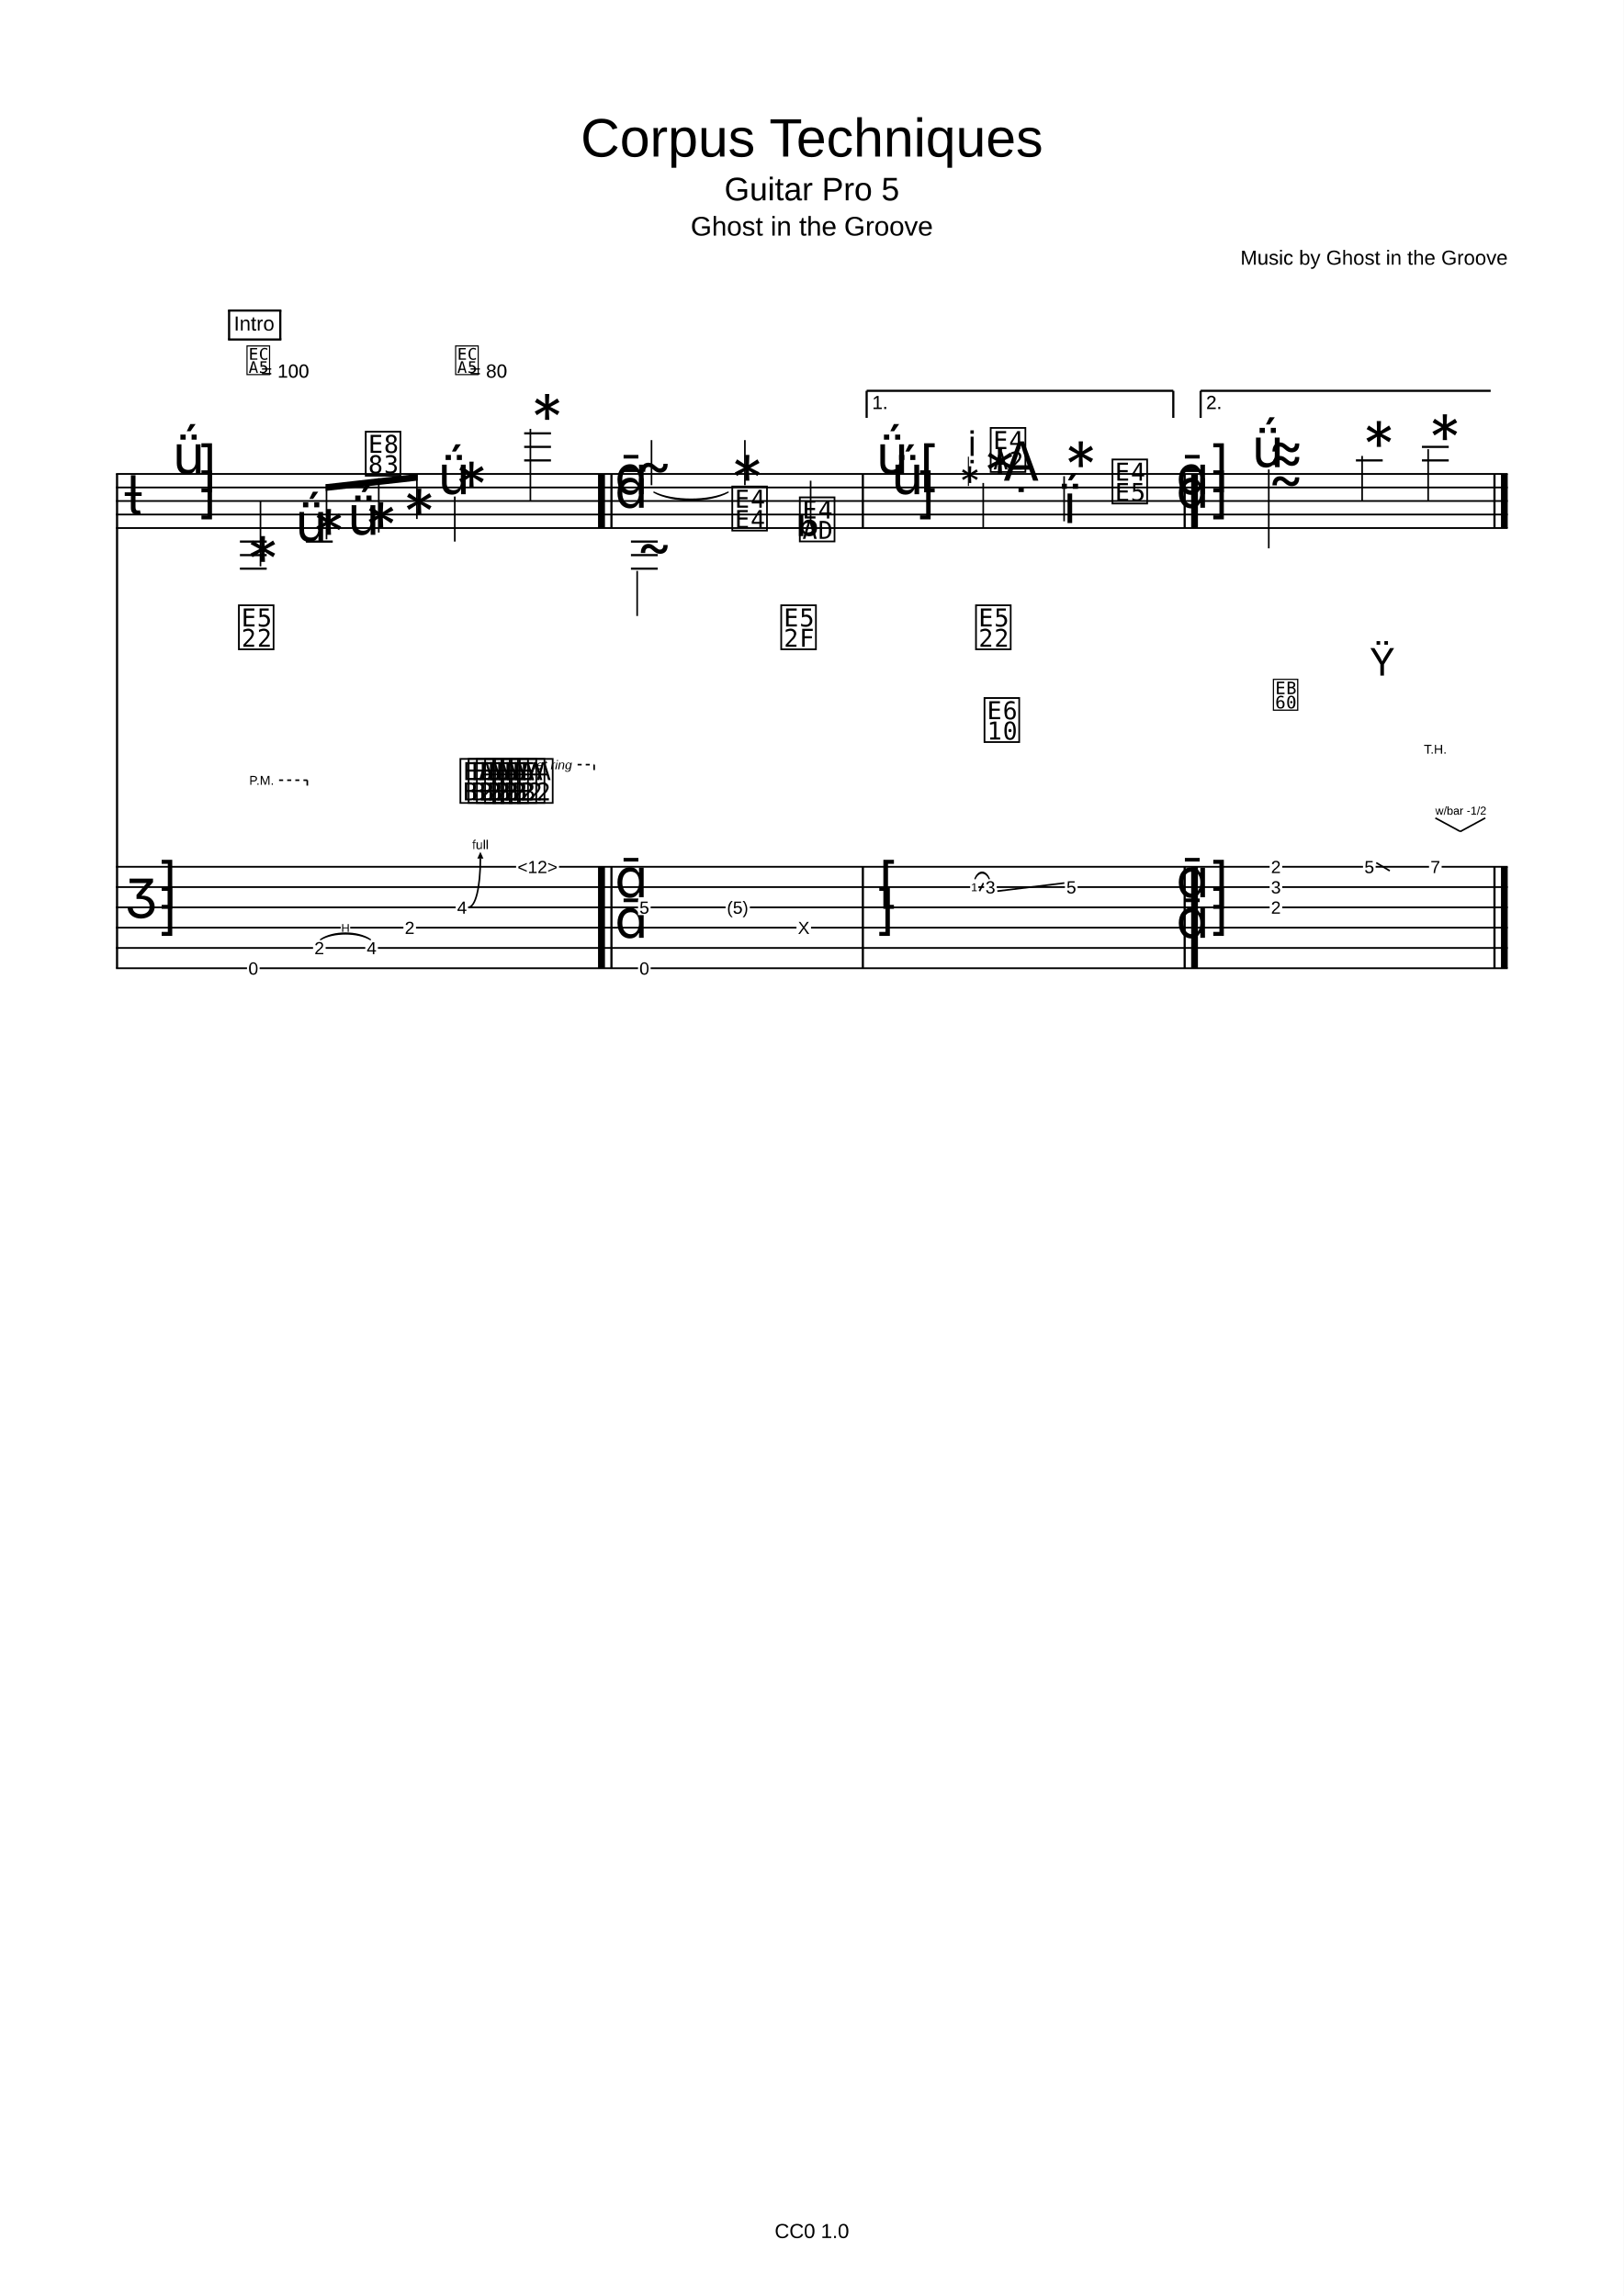
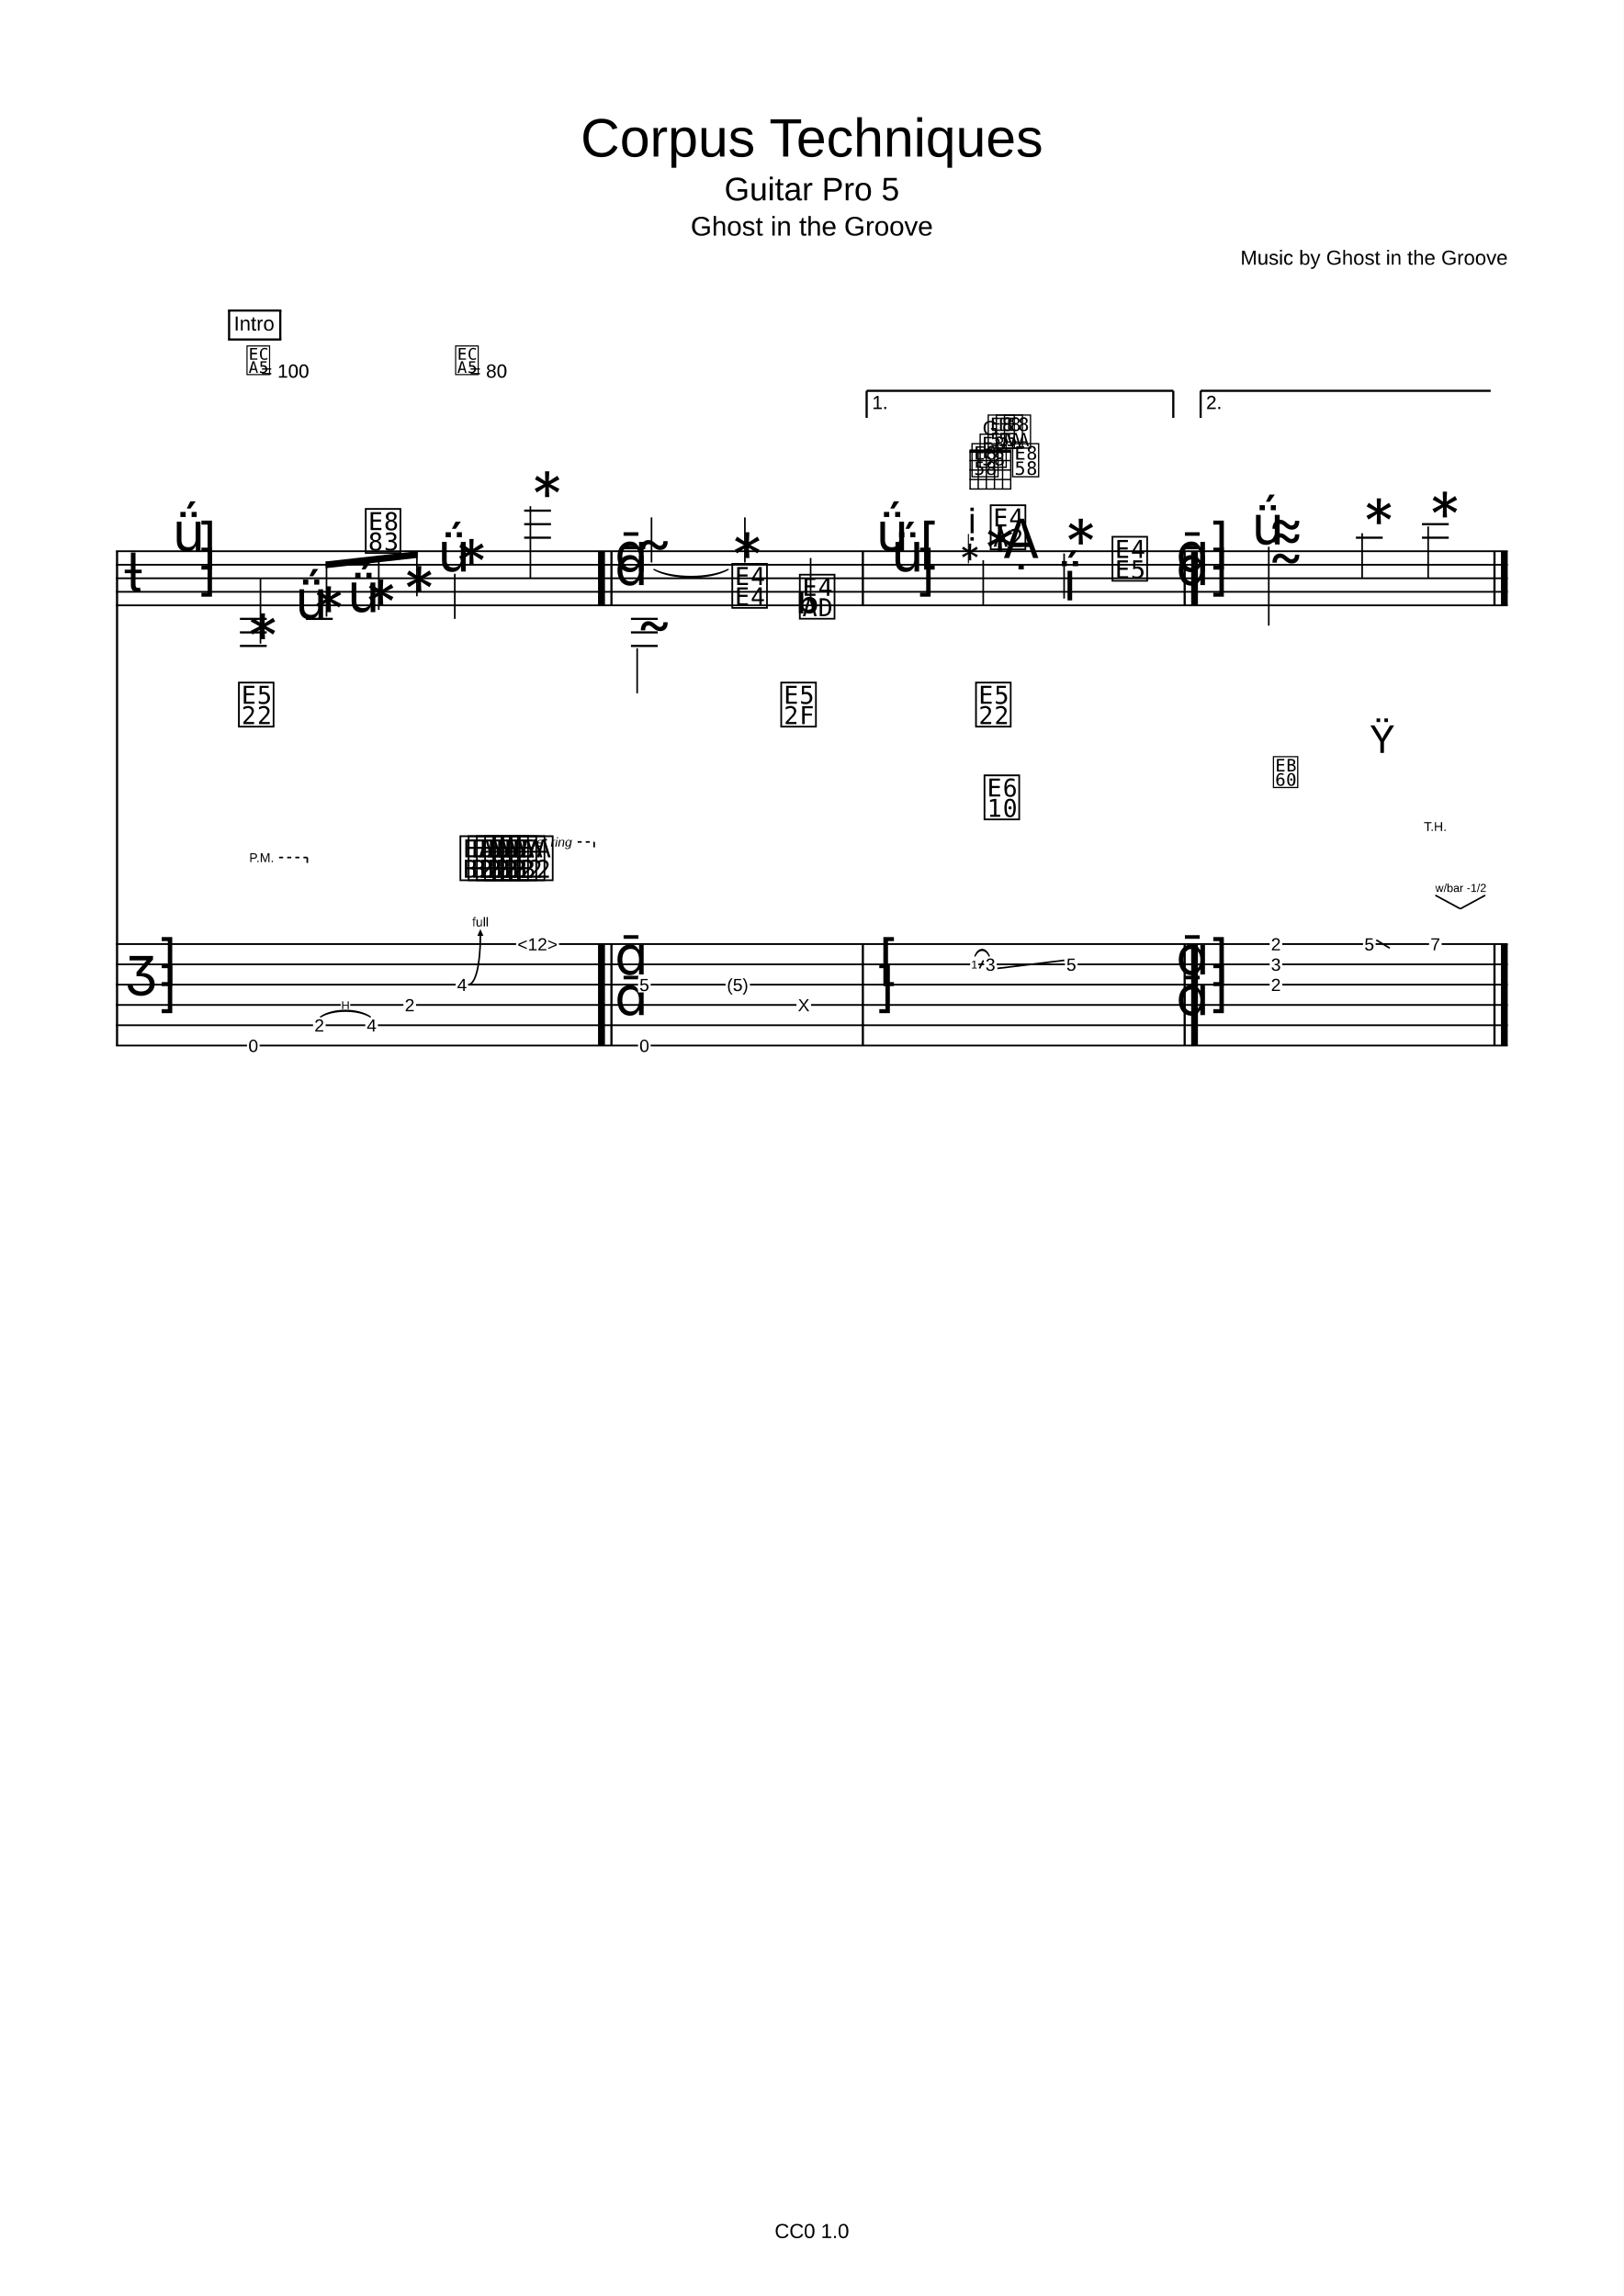
<svg xmlns="http://www.w3.org/2000/svg" width="1200" height="1697.143" viewBox="0 0 120 169.714">
  <style>@font-face{font-family:"Bravura";src:url("Bravura.otf")}text{font-family:"Bravura";font-size:4px}text.t{font-family:Arial,Helvetica,sans-serif}</style>
  <rect x="0" y="0" width="120" height="169.714" fill="white" />
  <g fill="black" stroke="black">
-     <line class="staffLine" x1="8.571" y1="35.032" x2="111.429" y2="35.032" stroke-width="0.13" />
-     <line class="staffLine" x1="8.571" y1="36.032" x2="111.429" y2="36.032" stroke-width="0.13" />
-     <line class="staffLine" x1="8.571" y1="37.032" x2="111.429" y2="37.032" stroke-width="0.13" />
-     <line class="staffLine" x1="8.571" y1="38.032" x2="111.429" y2="38.032" stroke-width="0.13" />
-     <line class="staffLine" x1="8.571" y1="39.032" x2="111.429" y2="39.032" stroke-width="0.13" />
-     <line class="ledgerLine" x1="17.731" y1="40.032" x2="19.711" y2="40.032" stroke-width="0.16" />
-     <line class="ledgerLine" x1="17.731" y1="41.032" x2="19.711" y2="41.032" stroke-width="0.16" />
-     <line class="ledgerLine" x1="17.731" y1="42.032" x2="19.711" y2="42.032" stroke-width="0.16" />
-     <line class="stem" x1="19.251" y1="41.864" x2="19.251" y2="37.032" stroke-width="0.12" />
-     <line class="ledgerLine" x1="22.611" y1="40.032" x2="24.591" y2="40.032" stroke-width="0.16" />
-     <line class="stem" x1="33.611" y1="36.7" x2="33.611" y2="40.032" stroke-width="0.12" />
-     <line class="ledgerLine" x1="38.739" y1="34.032" x2="40.719" y2="34.032" stroke-width="0.16" />
-     <line class="ledgerLine" x1="38.739" y1="33.032" x2="40.719" y2="33.032" stroke-width="0.16" />
-     <line class="ledgerLine" x1="38.739" y1="32.032" x2="40.719" y2="32.032" stroke-width="0.16" />
-     <line class="stem" x1="39.199" y1="31.7" x2="39.199" y2="37.032" stroke-width="0.12" />
-     <line class="stem" x1="24.131" y1="39.864" x2="24.131" y2="35.782" stroke-width="0.12" />
-     <line class="stem" x1="27.992" y1="39.364" x2="27.992" y2="35.349" stroke-width="0.12" />
-     <line class="stem" x1="30.809" y1="38.364" x2="30.809" y2="35.032" stroke-width="0.12" />
-     <line class="barline" x1="44.29" y1="35.032" x2="44.29" y2="39.032" stroke-width="0.16" />
-     <line class="barline" x1="44.46" y1="35.032" x2="44.46" y2="39.032" stroke-width="0.5" />
-     <line class="barline" x1="45.19" y1="35.032" x2="45.19" y2="39.032" stroke-width="0.16" />
-     <line class="stem" x1="48.15" y1="35.864" x2="48.15" y2="32.532" stroke-width="0.12" />
-     <line class="stem" x1="55.051" y1="35.864" x2="55.051" y2="32.532" stroke-width="0.12" />
-     <line class="stem" x1="59.91" y1="38.588" x2="59.91" y2="35.532" stroke-width="0.12" />
-     <line class="ledgerLine" x1="46.63" y1="40.032" x2="48.61" y2="40.032" stroke-width="0.16" />
-     <line class="ledgerLine" x1="46.63" y1="41.032" x2="48.61" y2="41.032" stroke-width="0.16" />
-     <line class="ledgerLine" x1="46.63" y1="42.032" x2="48.61" y2="42.032" stroke-width="0.16" />
-     <line class="stem" x1="47.09" y1="42.2" x2="47.09" y2="45.532" stroke-width="0.12" />
-     <line class="barline" x1="63.77" y1="35.032" x2="63.77" y2="39.032" stroke-width="0.16" />
-     <line class="stem" x1="72.666" y1="35.7" x2="72.666" y2="39.032" stroke-width="0.12" />
-     <line class="stem" x1="71.57" y1="35.923" x2="71.57" y2="33.757" stroke-width="0.078" />
-     <line class="stem" x1="78.643" y1="35.2" x2="78.643" y2="38.532" stroke-width="0.12" />
-     <line class="barline" x1="87.553" y1="35.032" x2="87.553" y2="39.032" stroke-width="0.16" />
-     <line class="barline" x1="88.283" y1="35.032" x2="88.283" y2="39.032" stroke-width="0.5" />
-     <line class="stem" x1="93.769" y1="34.7" x2="93.769" y2="40.532" stroke-width="0.12" />
-     <line class="ledgerLine" x1="100.209" y1="34.032" x2="102.189" y2="34.032" stroke-width="0.16" />
-     <line class="stem" x1="100.669" y1="33.7" x2="100.669" y2="37.032" stroke-width="0.12" />
-     <line class="ledgerLine" x1="105.089" y1="34.032" x2="107.069" y2="34.032" stroke-width="0.16" />
-     <line class="ledgerLine" x1="105.089" y1="33.032" x2="107.069" y2="33.032" stroke-width="0.16" />
-     <line class="stem" x1="105.549" y1="33.2" x2="105.549" y2="37.032" stroke-width="0.12" />
-     <line class="barline" x1="110.449" y1="35.032" x2="110.449" y2="39.032" stroke-width="0.16" />
-     <line class="barline" x1="111.179" y1="35.032" x2="111.179" y2="39.032" stroke-width="0.5" />
-     <line class="staffLine" x1="8.571" y1="64.07" x2="111.429" y2="64.07" stroke-width="0.13" />
-     <line class="staffLine" x1="8.571" y1="65.57" x2="111.429" y2="65.57" stroke-width="0.13" />
-     <line class="staffLine" x1="8.571" y1="67.07" x2="111.429" y2="67.07" stroke-width="0.13" />
-     <line class="staffLine" x1="8.571" y1="68.57" x2="111.429" y2="68.57" stroke-width="0.13" />
-     <line class="staffLine" x1="8.571" y1="70.07" x2="111.429" y2="70.07" stroke-width="0.13" />
-     <line class="staffLine" x1="8.571" y1="71.57" x2="111.429" y2="71.57" stroke-width="0.13" />
-     <line class="barline" x1="44.29" y1="64.07" x2="44.29" y2="71.57" stroke-width="0.16" />
-     <line class="barline" x1="44.46" y1="64.07" x2="44.46" y2="71.57" stroke-width="0.5" />
-     <line class="barline" x1="45.19" y1="64.07" x2="45.19" y2="71.57" stroke-width="0.16" />
-     <line class="barline" x1="63.77" y1="64.07" x2="63.77" y2="71.57" stroke-width="0.16" />
-     <line class="slide" x1="72.387" y1="65.87" x2="72.685" y2="65.27" stroke-width="0.12" />
-     <line class="slide" x1="73.708" y1="65.87" x2="78.661" y2="65.27" stroke-width="0.12" />
-     <line class="barline" x1="87.553" y1="64.07" x2="87.553" y2="71.57" stroke-width="0.16" />
-     <line class="barline" x1="88.283" y1="64.07" x2="88.283" y2="71.57" stroke-width="0.5" />
-     <line class="slide" x1="101.711" y1="63.77" x2="102.711" y2="64.37" stroke-width="0.12" />
-     <line class="barline" x1="110.449" y1="64.07" x2="110.449" y2="71.57" stroke-width="0.16" />
-     <line class="barline" x1="111.179" y1="64.07" x2="111.179" y2="71.57" stroke-width="0.5" />
-     <line class="bend" x1="106.079" y1="60.463" x2="107.924" y2="61.463" stroke-width="0.12" />
-     <line class="bend" x1="107.924" y1="61.463" x2="109.769" y2="60.463" stroke-width="0.12" />
-     <line class="technique" x1="20.625" y1="57.671" x2="22.711" y2="57.671" stroke-width="0.12" stroke-dasharray="0.3" />
-     <line class="technique" x1="22.711" y1="57.671" x2="22.711" y2="58.071" stroke-width="0.12" />
-     <line class="technique" x1="42.688" y1="56.521" x2="43.91" y2="56.521" stroke-width="0.12" stroke-dasharray="0.3" />
-     <line class="technique" x1="43.91" y1="56.521" x2="43.91" y2="56.921" stroke-width="0.12" />
+     <line class="staffLine" x1="8.571" y1="40.745" x2="111.429" y2="40.745" stroke-width="0.13" />
+     <line class="staffLine" x1="8.571" y1="41.745" x2="111.429" y2="41.745" stroke-width="0.13" />
+     <line class="staffLine" x1="8.571" y1="42.745" x2="111.429" y2="42.745" stroke-width="0.13" />
+     <line class="staffLine" x1="8.571" y1="43.745" x2="111.429" y2="43.745" stroke-width="0.13" />
+     <line class="staffLine" x1="8.571" y1="44.745" x2="111.429" y2="44.745" stroke-width="0.13" />
+     <line class="ledgerLine" x1="17.731" y1="45.745" x2="19.711" y2="45.745" stroke-width="0.16" />
+     <line class="ledgerLine" x1="17.731" y1="46.745" x2="19.711" y2="46.745" stroke-width="0.16" />
+     <line class="ledgerLine" x1="17.731" y1="47.745" x2="19.711" y2="47.745" stroke-width="0.16" />
+     <line class="stem" x1="19.251" y1="47.577" x2="19.251" y2="42.745" stroke-width="0.12" />
+     <line class="ledgerLine" x1="22.611" y1="45.745" x2="24.591" y2="45.745" stroke-width="0.16" />
+     <line class="stem" x1="33.611" y1="42.413" x2="33.611" y2="45.745" stroke-width="0.12" />
+     <line class="ledgerLine" x1="38.739" y1="39.745" x2="40.719" y2="39.745" stroke-width="0.16" />
+     <line class="ledgerLine" x1="38.739" y1="38.745" x2="40.719" y2="38.745" stroke-width="0.16" />
+     <line class="ledgerLine" x1="38.739" y1="37.745" x2="40.719" y2="37.745" stroke-width="0.16" />
+     <line class="stem" x1="39.199" y1="37.413" x2="39.199" y2="42.745" stroke-width="0.12" />
+     <line class="stem" x1="24.131" y1="45.577" x2="24.131" y2="41.495" stroke-width="0.12" />
+     <line class="stem" x1="27.992" y1="45.077" x2="27.992" y2="41.062" stroke-width="0.12" />
+     <line class="stem" x1="30.809" y1="44.077" x2="30.809" y2="40.745" stroke-width="0.12" />
+     <line class="barline" x1="44.29" y1="40.745" x2="44.29" y2="44.745" stroke-width="0.16" />
+     <line class="barline" x1="44.46" y1="40.745" x2="44.46" y2="44.745" stroke-width="0.5" />
+     <line class="barline" x1="45.19" y1="40.745" x2="45.19" y2="44.745" stroke-width="0.16" />
+     <line class="stem" x1="48.15" y1="41.577" x2="48.15" y2="38.245" stroke-width="0.12" />
+     <line class="stem" x1="55.051" y1="41.577" x2="55.051" y2="38.245" stroke-width="0.12" />
+     <line class="stem" x1="59.91" y1="44.301" x2="59.91" y2="41.245" stroke-width="0.12" />
+     <line class="ledgerLine" x1="46.63" y1="45.745" x2="48.61" y2="45.745" stroke-width="0.16" />
+     <line class="ledgerLine" x1="46.63" y1="46.745" x2="48.61" y2="46.745" stroke-width="0.16" />
+     <line class="ledgerLine" x1="46.63" y1="47.745" x2="48.61" y2="47.745" stroke-width="0.16" />
+     <line class="stem" x1="47.09" y1="47.913" x2="47.09" y2="51.245" stroke-width="0.12" />
+     <line class="barline" x1="63.77" y1="40.745" x2="63.77" y2="44.745" stroke-width="0.16" />
+     <line class="stem" x1="72.666" y1="41.413" x2="72.666" y2="44.745" stroke-width="0.12" />
+     <line class="stem" x1="71.57" y1="41.636" x2="71.57" y2="39.47" stroke-width="0.078" />
+     <line class="stem" x1="78.643" y1="40.913" x2="78.643" y2="44.245" stroke-width="0.12" />
+     <line class="barline" x1="87.553" y1="40.745" x2="87.553" y2="44.745" stroke-width="0.16" />
+     <line class="barline" x1="88.283" y1="40.745" x2="88.283" y2="44.745" stroke-width="0.5" />
+     <line class="stem" x1="93.769" y1="40.413" x2="93.769" y2="46.245" stroke-width="0.12" />
+     <line class="ledgerLine" x1="100.209" y1="39.745" x2="102.189" y2="39.745" stroke-width="0.16" />
+     <line class="stem" x1="100.669" y1="39.413" x2="100.669" y2="42.745" stroke-width="0.12" />
+     <line class="ledgerLine" x1="105.089" y1="39.745" x2="107.069" y2="39.745" stroke-width="0.16" />
+     <line class="ledgerLine" x1="105.089" y1="38.745" x2="107.069" y2="38.745" stroke-width="0.16" />
+     <line class="stem" x1="105.549" y1="38.913" x2="105.549" y2="42.745" stroke-width="0.12" />
+     <line class="barline" x1="110.449" y1="40.745" x2="110.449" y2="44.745" stroke-width="0.16" />
+     <line class="barline" x1="111.179" y1="40.745" x2="111.179" y2="44.745" stroke-width="0.5" />
+     <line class="chord" x1="74.696" y1="33.345" x2="74.696" y2="36.145" stroke-width="0.1" />
+     <line class="chord" x1="74.096" y1="33.345" x2="74.096" y2="36.145" stroke-width="0.1" />
+     <line class="chord" x1="73.496" y1="33.345" x2="73.496" y2="36.145" stroke-width="0.1" />
+     <line class="chord" x1="72.896" y1="33.345" x2="72.896" y2="36.145" stroke-width="0.1" />
+     <line class="chord" x1="72.296" y1="33.345" x2="72.296" y2="36.145" stroke-width="0.1" />
+     <line class="chord" x1="71.696" y1="33.345" x2="71.696" y2="36.145" stroke-width="0.1" />
+     <line class="chord" x1="71.646" y1="33.345" x2="74.746" y2="33.345" stroke-width="0.25" />
+     <line class="chord" x1="71.646" y1="34.045" x2="74.746" y2="34.045" stroke-width="0.1" />
+     <line class="chord" x1="71.646" y1="34.745" x2="74.746" y2="34.745" stroke-width="0.1" />
+     <line class="chord" x1="71.646" y1="35.445" x2="74.746" y2="35.445" stroke-width="0.1" />
+     <line class="chord" x1="71.646" y1="36.145" x2="74.746" y2="36.145" stroke-width="0.1" />
+     <line class="staffLine" x1="8.571" y1="69.783" x2="111.429" y2="69.783" stroke-width="0.13" />
+     <line class="staffLine" x1="8.571" y1="71.283" x2="111.429" y2="71.283" stroke-width="0.13" />
+     <line class="staffLine" x1="8.571" y1="72.783" x2="111.429" y2="72.783" stroke-width="0.13" />
+     <line class="staffLine" x1="8.571" y1="74.283" x2="111.429" y2="74.283" stroke-width="0.13" />
+     <line class="staffLine" x1="8.571" y1="75.783" x2="111.429" y2="75.783" stroke-width="0.13" />
+     <line class="staffLine" x1="8.571" y1="77.283" x2="111.429" y2="77.283" stroke-width="0.13" />
+     <line class="barline" x1="44.29" y1="69.783" x2="44.29" y2="77.283" stroke-width="0.16" />
+     <line class="barline" x1="44.46" y1="69.783" x2="44.46" y2="77.283" stroke-width="0.5" />
+     <line class="barline" x1="45.19" y1="69.783" x2="45.19" y2="77.283" stroke-width="0.16" />
+     <line class="barline" x1="63.77" y1="69.783" x2="63.77" y2="77.283" stroke-width="0.16" />
+     <line class="slide" x1="72.387" y1="71.583" x2="72.685" y2="70.983" stroke-width="0.12" />
+     <line class="slide" x1="73.708" y1="71.583" x2="78.661" y2="70.983" stroke-width="0.12" />
+     <line class="barline" x1="87.553" y1="69.783" x2="87.553" y2="77.283" stroke-width="0.16" />
+     <line class="barline" x1="88.283" y1="69.783" x2="88.283" y2="77.283" stroke-width="0.5" />
+     <line class="slide" x1="101.711" y1="69.483" x2="102.711" y2="70.083" stroke-width="0.12" />
+     <line class="barline" x1="110.449" y1="69.783" x2="110.449" y2="77.283" stroke-width="0.16" />
+     <line class="barline" x1="111.179" y1="69.783" x2="111.179" y2="77.283" stroke-width="0.5" />
+     <line class="bend" x1="106.079" y1="66.176" x2="107.924" y2="67.176" stroke-width="0.12" />
+     <line class="bend" x1="107.924" y1="67.176" x2="109.769" y2="66.176" stroke-width="0.12" />
+     <line class="technique" x1="20.625" y1="63.384" x2="22.711" y2="63.384" stroke-width="0.12" stroke-dasharray="0.3" />
+     <line class="technique" x1="22.711" y1="63.384" x2="22.711" y2="63.784" stroke-width="0.12" />
+     <line class="technique" x1="42.688" y1="62.234" x2="43.91" y2="62.234" stroke-width="0.12" stroke-dasharray="0.3" />
+     <line class="technique" x1="43.91" y1="62.234" x2="43.91" y2="62.634" stroke-width="0.12" />
    <line class="volta" x1="64.05" y1="28.888" x2="86.713" y2="28.888" stroke-width="0.16" />
    <line class="volta" x1="64.05" y1="28.888" x2="64.05" y2="30.888" stroke-width="0.16" />
    <line class="volta" x1="86.713" y1="28.888" x2="86.713" y2="30.888" stroke-width="0.16" />
    <line class="volta" x1="88.733" y1="28.888" x2="110.169" y2="28.888" stroke-width="0.16" />
    <line class="volta" x1="88.733" y1="28.888" x2="88.733" y2="30.888" stroke-width="0.16" />
    <line class="section" x1="16.851" y1="22.955" x2="20.795" y2="22.955" stroke-width="0.16" />
    <line class="section" x1="16.851" y1="25.095" x2="20.795" y2="25.095" stroke-width="0.16" />
    <line class="section" x1="16.931" y1="22.955" x2="16.931" y2="25.095" stroke-width="0.16" />
    <line class="section" x1="20.715" y1="22.955" x2="20.715" y2="25.095" stroke-width="0.16" />
-     <line class="barline" x1="8.651" y1="35.032" x2="8.651" y2="71.57" stroke-width="0.16" />
-     <polygon class="beam" stroke="none" points="24.071,35.789 30.869,35.025 30.869,35.525 24.071,36.289" />
-     <text class="clef" x="9.171" y="38.032" stroke="none"></text>
-     <text class="keySignature" x="12.755" y="35.032" stroke="none"></text>
-     <text class="timeSignature" x="14.651" y="36.032" stroke="none"></text>
-     <text class="timeSignature" x="14.651" y="38.032" stroke="none"></text>
-     <text class="notehead" x="18.131" y="42.032" stroke="none"></text>
-     <text class="notehead" x="23.011" y="40.032" stroke="none"></text>
-     <text class="accidental" x="21.815" y="40.032" stroke="none"></text>
-     <text class="notehead" x="26.872" y="39.532" stroke="none"></text>
-     <text class="accidental" x="25.676" y="39.532" stroke="none"></text>
-     <text class="notehead" x="29.689" y="38.532" stroke="none"></text>
-     <text class="notehead" x="33.551" y="36.532" stroke="none"></text>
-     <text class="accidental" x="32.355" y="36.532" stroke="none"></text>
-     <text class="notehead" x="39.139" y="31.532" stroke="none"></text>
-     <text class="tuplet" x="26.838" y="34.975" stroke="none"></text>
-     <text class="repeat" x="45.43" y="36.532" stroke="none"></text>
-     <text class="repeat" x="45.43" y="37.532" stroke="none"></text>
-     <text class="notehead" x="47.03" y="36.032" stroke="none"></text>
-     <text class="notehead" x="53.931" y="36.032" stroke="none"></text>
-     <text class="notehead" x="58.81" y="39.032" stroke="none"></text>
-     <text class="articulation" x="58.922" y="39.832" stroke="none"></text>
-     <text class="notehead" x="47.03" y="42.032" stroke="none"></text>
-     <text class="rest" x="53.931" y="39.032" stroke="none"></text>
-     <text class="keySignature" x="64.75" y="35.032" stroke="none"></text>
-     <text class="keySignature" x="65.866" y="36.532" stroke="none"></text>
-     <text class="timeSignature" x="67.86" y="36.032" stroke="none"></text>
-     <text class="timeSignature" x="67.762" y="38.032" stroke="none"></text>
-     <text class="notehead" x="72.606" y="35.532" stroke="none"></text>
-     <text class="dot" x="74.086" y="35.532" stroke="none"></text>
-     <text class="notehead" x="70.842" y="36.032" style="font-size:2.6px" stroke="none"></text>
-     <text class="flag" x="71.531" y="33.7" style="font-size:2.6px" stroke="none"></text>
-     <text class="articulation" x="73.028" y="34.7" stroke="none"></text>
-     <text class="notehead" x="78.583" y="35.032" stroke="none"></text>
-     <text class="flag" x="78.583" y="38.664" stroke="none"></text>
-     <text class="rest" x="82.029" y="37.032" stroke="none"></text>
-     <text class="repeat" x="86.913" y="36.532" stroke="none"></text>
-     <text class="repeat" x="86.913" y="37.532" stroke="none"></text>
-     <text class="timeSignature" x="89.433" y="36.032" stroke="none"></text>
-     <text class="timeSignature" x="89.433" y="38.032" stroke="none"></text>
-     <text class="notehead" x="93.709" y="34.532" stroke="none"></text>
-     <text class="accidental" x="92.513" y="34.532" stroke="none"></text>
-     <text class="notehead" x="93.709" y="35.532" stroke="none"></text>
-     <text class="notehead" x="93.709" y="37.032" stroke="none"></text>
-     <text class="notehead" x="100.609" y="33.532" stroke="none"></text>
-     <text class="notehead" x="105.489" y="33.032" stroke="none"></text>
-     <text class="dynamic" x="17.465" y="47.808" stroke="none"></text>
-     <text class="dynamic" x="57.548" y="47.808" stroke="none"></text>
-     <text class="dynamic" x="71.94" y="47.808" stroke="none"></text>
-     <text class="clef" x="9.183" y="67.852" stroke="none"></text>
-     <text class="timeSignature" x="11.715" y="66.82" stroke="none"></text>
-     <text class="timeSignature" x="11.715" y="68.82" stroke="none"></text>
-     <text class="repeat" x="45.43" y="66.32" stroke="none"></text>
-     <text class="repeat" x="45.43" y="69.32" stroke="none"></text>
-     <text class="timeSignature" x="64.848" y="66.82" stroke="none"></text>
-     <text class="timeSignature" x="64.75" y="68.82" stroke="none"></text>
-     <text class="repeat" x="86.913" y="66.32" stroke="none"></text>
-     <text class="repeat" x="86.913" y="69.32" stroke="none"></text>
-     <text class="timeSignature" x="89.433" y="66.82" stroke="none"></text>
-     <text class="timeSignature" x="89.433" y="68.82" stroke="none"></text>
-     <text class="vibrato" x="33.837" y="59.163" stroke="none"></text>
-     <text class="vibrato" x="34.445" y="59.163" stroke="none"></text>
-     <text class="vibrato" x="35.053" y="59.163" stroke="none"></text>
-     <text class="vibrato" x="35.661" y="59.163" stroke="none"></text>
-     <text class="vibrato" x="36.269" y="59.163" stroke="none"></text>
-     <text class="vibrato" x="36.877" y="59.163" stroke="none"></text>
-     <text class="vibrato" x="37.485" y="59.163" stroke="none"></text>
-     <text class="vibrato" x="38.093" y="59.163" stroke="none"></text>
-     <text class="technique" x="72.572" y="54.663" stroke="none"></text>
-     <text class="technique" x="93.979" y="52.363" style="font-size:2.8px" stroke="none"></text>
-     <text class="technique" x="101.202" y="49.94" style="font-size:2.8px" stroke="none"></text>
+     <line class="barline" x1="8.651" y1="40.745" x2="8.651" y2="77.283" stroke-width="0.16" />
+     <polygon class="beam" stroke="none" points="24.071,41.502 30.869,40.738 30.869,41.238 24.071,42.002" />
+     <text class="clef" x="9.171" y="43.745" stroke="none"></text>
+     <text class="keySignature" x="12.755" y="40.745" stroke="none"></text>
+     <text class="timeSignature" x="14.651" y="41.745" stroke="none"></text>
+     <text class="timeSignature" x="14.651" y="43.745" stroke="none"></text>
+     <text class="notehead" x="18.131" y="47.745" stroke="none"></text>
+     <text class="notehead" x="23.011" y="45.745" stroke="none"></text>
+     <text class="accidental" x="21.815" y="45.745" stroke="none"></text>
+     <text class="notehead" x="26.872" y="45.245" stroke="none"></text>
+     <text class="accidental" x="25.676" y="45.245" stroke="none"></text>
+     <text class="notehead" x="29.689" y="44.245" stroke="none"></text>
+     <text class="notehead" x="33.551" y="42.245" stroke="none"></text>
+     <text class="accidental" x="32.355" y="42.245" stroke="none"></text>
+     <text class="notehead" x="39.139" y="37.245" stroke="none"></text>
+     <text class="tuplet" x="26.838" y="40.688" stroke="none"></text>
+     <text class="repeat" x="45.43" y="42.245" stroke="none"></text>
+     <text class="repeat" x="45.43" y="43.245" stroke="none"></text>
+     <text class="notehead" x="47.03" y="41.745" stroke="none"></text>
+     <text class="notehead" x="53.931" y="41.745" stroke="none"></text>
+     <text class="notehead" x="58.81" y="44.745" stroke="none"></text>
+     <text class="articulation" x="58.922" y="45.545" stroke="none"></text>
+     <text class="notehead" x="47.03" y="47.745" stroke="none"></text>
+     <text class="rest" x="53.931" y="44.745" stroke="none"></text>
+     <text class="keySignature" x="64.75" y="40.745" stroke="none"></text>
+     <text class="keySignature" x="65.866" y="42.245" stroke="none"></text>
+     <text class="timeSignature" x="67.86" y="41.745" stroke="none"></text>
+     <text class="timeSignature" x="67.762" y="43.745" stroke="none"></text>
+     <text class="notehead" x="72.606" y="41.245" stroke="none"></text>
+     <text class="dot" x="74.086" y="41.245" stroke="none"></text>
+     <text class="notehead" x="70.842" y="41.745" style="font-size:2.6px" stroke="none"></text>
+     <text class="flag" x="71.531" y="39.413" style="font-size:2.6px" stroke="none"></text>
+     <text class="articulation" x="73.028" y="40.413" stroke="none"></text>
+     <text class="notehead" x="78.583" y="40.745" stroke="none"></text>
+     <text class="flag" x="78.583" y="44.377" stroke="none"></text>
+     <text class="rest" x="82.029" y="42.745" stroke="none"></text>
+     <text class="repeat" x="86.913" y="42.245" stroke="none"></text>
+     <text class="repeat" x="86.913" y="43.245" stroke="none"></text>
+     <text class="timeSignature" x="89.433" y="41.745" stroke="none"></text>
+     <text class="timeSignature" x="89.433" y="43.745" stroke="none"></text>
+     <text class="notehead" x="93.709" y="40.245" stroke="none"></text>
+     <text class="accidental" x="92.513" y="40.245" stroke="none"></text>
+     <text class="notehead" x="93.709" y="41.245" stroke="none"></text>
+     <text class="notehead" x="93.709" y="42.745" stroke="none"></text>
+     <text class="notehead" x="100.609" y="39.245" stroke="none"></text>
+     <text class="notehead" x="105.489" y="38.745" stroke="none"></text>
+     <text class="chord" x="74.695" y="35.097" style="font-size:3px" stroke="none"></text>
+     <text class="chord" x="74.095" y="32.982" style="font-size:3px" stroke="none"></text>
+     <text class="chord" x="73.495" y="32.982" style="font-size:3px" stroke="none"></text>
+     <text class="chord" x="72.895" y="32.982" style="font-size:3px" stroke="none"></text>
+     <text class="chord" x="72.295" y="34.397" style="font-size:3px" stroke="none"></text>
+     <text class="chord" x="71.695" y="35.097" style="font-size:3px" stroke="none"></text>
+     <text class="dynamic" x="17.465" y="53.521" stroke="none"></text>
+     <text class="dynamic" x="57.548" y="53.521" stroke="none"></text>
+     <text class="dynamic" x="71.94" y="53.521" stroke="none"></text>
+     <text class="clef" x="9.183" y="73.565" stroke="none"></text>
+     <text class="timeSignature" x="11.715" y="72.533" stroke="none"></text>
+     <text class="timeSignature" x="11.715" y="74.533" stroke="none"></text>
+     <text class="repeat" x="45.43" y="72.033" stroke="none"></text>
+     <text class="repeat" x="45.43" y="75.033" stroke="none"></text>
+     <text class="timeSignature" x="64.848" y="72.533" stroke="none"></text>
+     <text class="timeSignature" x="64.75" y="74.533" stroke="none"></text>
+     <text class="repeat" x="86.913" y="72.033" stroke="none"></text>
+     <text class="repeat" x="86.913" y="75.033" stroke="none"></text>
+     <text class="timeSignature" x="89.433" y="72.533" stroke="none"></text>
+     <text class="timeSignature" x="89.433" y="74.533" stroke="none"></text>
+     <text class="vibrato" x="33.837" y="64.876" stroke="none"></text>
+     <text class="vibrato" x="34.445" y="64.876" stroke="none"></text>
+     <text class="vibrato" x="35.053" y="64.876" stroke="none"></text>
+     <text class="vibrato" x="35.661" y="64.876" stroke="none"></text>
+     <text class="vibrato" x="36.269" y="64.876" stroke="none"></text>
+     <text class="vibrato" x="36.877" y="64.876" stroke="none"></text>
+     <text class="vibrato" x="37.485" y="64.876" stroke="none"></text>
+     <text class="vibrato" x="38.093" y="64.876" stroke="none"></text>
+     <text class="technique" x="72.572" y="60.376" stroke="none"></text>
+     <text class="technique" x="93.979" y="58.076" style="font-size:2.8px" stroke="none"></text>
+     <text class="technique" x="101.202" y="55.653" style="font-size:2.8px" stroke="none"></text>
    <text class="tempo" x="18.131" y="27.564" style="font-size:2.6px" stroke="none"></text>
    <text class="tempo" x="33.551" y="27.564" style="font-size:2.6px" stroke="none"></text>
    <text class="t credit" x="60" y="11.571" style="font-size:4px" text-anchor="middle" stroke="none">Corpus Techniques</text>
    <text class="t credit" x="60" y="14.811" style="font-size:2.4px" text-anchor="middle" stroke="none">Guitar Pro 5</text>
    <text class="t credit" x="60" y="17.415" style="font-size:2px" text-anchor="middle" stroke="none">Ghost in the Groove</text>
    <text class="t credit" x="111.429" y="19.56" style="font-size:1.5px" text-anchor="end" stroke="none">Music by Ghost in the Groove</text>
-     <rect class="knockout" x="18.256" y="70.998" width="0.931" height="1.144" fill="white" stroke="none" />
-     <text class="t fretNumber" x="18.721" y="72.038" style="font-size:1.3px" text-anchor="middle" stroke="none">0</text>
-     <rect class="knockout" x="23.136" y="69.498" width="0.931" height="1.144" fill="white" stroke="none" />
-     <text class="t fretNumber" x="23.601" y="70.538" style="font-size:1.3px" text-anchor="middle" stroke="none">2</text>
-     <rect class="knockout" x="26.997" y="69.498" width="0.931" height="1.144" fill="white" stroke="none" />
-     <text class="t fretNumber" x="27.462" y="70.538" style="font-size:1.3px" text-anchor="middle" stroke="none">4</text>
-     <rect class="knockout" x="25.18" y="68.202" width="0.703" height="0.748" fill="white" stroke="none" />
-     <text class="t technique" x="25.532" y="68.882" style="font-size:0.85px" text-anchor="middle" stroke="none">H</text>
-     <rect class="knockout" x="29.814" y="67.998" width="0.931" height="1.144" fill="white" stroke="none" />
-     <text class="t fretNumber" x="30.279" y="69.038" style="font-size:1.3px" text-anchor="middle" stroke="none">2</text>
-     <rect class="knockout" x="33.675" y="66.498" width="0.931" height="1.144" fill="white" stroke="none" />
-     <text class="t fretNumber" x="34.141" y="67.538" style="font-size:1.3px" text-anchor="middle" stroke="none">4</text>
-     <rect class="knockout" x="38.143" y="63.498" width="3.172" height="1.144" fill="white" stroke="none" />
-     <text class="t fretNumber" x="39.729" y="64.538" style="font-size:1.3px" text-anchor="middle" stroke="none">&lt;12&gt;</text>
-     <rect class="knockout" x="47.155" y="66.498" width="0.931" height="1.144" fill="white" stroke="none" />
-     <text class="t fretNumber" x="47.62" y="67.538" style="font-size:1.3px" text-anchor="middle" stroke="none">5</text>
-     <rect class="knockout" x="47.155" y="70.998" width="0.931" height="1.144" fill="white" stroke="none" />
-     <text class="t fretNumber" x="47.62" y="72.038" style="font-size:1.3px" text-anchor="middle" stroke="none">0</text>
-     <rect class="knockout" x="53.623" y="66.498" width="1.797" height="1.144" fill="white" stroke="none" />
-     <text class="t fretNumber" x="54.521" y="67.538" style="font-size:1.3px" text-anchor="middle" stroke="none">(5)</text>
-     <rect class="knockout" x="58.863" y="67.998" width="1.075" height="1.144" fill="white" stroke="none" />
-     <text class="t fretNumber" x="59.4" y="69.038" style="font-size:1.3px" text-anchor="middle" stroke="none">X</text>
-     <rect class="knockout" x="71.7" y="65.199" width="0.605" height="0.744" fill="white" stroke="none" />
-     <text class="t fretNumber" x="72.002" y="65.875" style="font-size:0.845px" text-anchor="middle" stroke="none">1</text>
-     <rect class="knockout" x="72.731" y="64.998" width="0.931" height="1.144" fill="white" stroke="none" />
-     <text class="t fretNumber" x="73.196" y="66.038" style="font-size:1.3px" text-anchor="middle" stroke="none">3</text>
-     <rect class="knockout" x="78.707" y="64.998" width="0.931" height="1.144" fill="white" stroke="none" />
-     <text class="t fretNumber" x="79.173" y="66.038" style="font-size:1.3px" text-anchor="middle" stroke="none">5</text>
-     <rect class="knockout" x="93.833" y="63.498" width="0.931" height="1.144" fill="white" stroke="none" />
-     <text class="t fretNumber" x="94.299" y="64.538" style="font-size:1.3px" text-anchor="middle" stroke="none">2</text>
-     <rect class="knockout" x="93.833" y="64.998" width="0.931" height="1.144" fill="white" stroke="none" />
-     <text class="t fretNumber" x="94.299" y="66.038" style="font-size:1.3px" text-anchor="middle" stroke="none">3</text>
-     <rect class="knockout" x="93.833" y="66.498" width="0.931" height="1.144" fill="white" stroke="none" />
-     <text class="t fretNumber" x="94.299" y="67.538" style="font-size:1.3px" text-anchor="middle" stroke="none">2</text>
-     <rect class="knockout" x="100.734" y="63.498" width="0.931" height="1.144" fill="white" stroke="none" />
-     <text class="t fretNumber" x="101.199" y="64.538" style="font-size:1.3px" text-anchor="middle" stroke="none">5</text>
-     <rect class="knockout" x="105.614" y="63.498" width="0.931" height="1.144" fill="white" stroke="none" />
-     <text class="t fretNumber" x="106.079" y="64.538" style="font-size:1.3px" text-anchor="middle" stroke="none">7</text>
-     <text class="t bend" x="106.079" y="60.213" style="font-size:0.85px" text-anchor="start" stroke="none">w/bar -1/2</text>
-     <text class="t technique" x="18.421" y="58.013" style="font-size:0.95px" text-anchor="start" stroke="none">P.M.</text>
-     <text class="t technique" x="39.429" y="56.863" style="font-size:0.95px;font-style:italic" text-anchor="start" stroke="none">let ring</text>
-     <text class="t technique" x="106.079" y="55.713" style="font-size:0.95px" text-anchor="middle" stroke="none">T.H.</text>
-     <text class="t bend" x="35.502" y="62.763" style="font-size:0.95px" text-anchor="middle" stroke="none">full</text>
+     <text class="t chord" x="73.196" y="32.157" style="font-size:1.5px" text-anchor="middle" stroke="none">G</text>
+     <rect class="knockout" x="18.256" y="76.711" width="0.931" height="1.144" fill="white" stroke="none" />
+     <text class="t fretNumber" x="18.721" y="77.751" style="font-size:1.3px" text-anchor="middle" stroke="none">0</text>
+     <rect class="knockout" x="23.136" y="75.211" width="0.931" height="1.144" fill="white" stroke="none" />
+     <text class="t fretNumber" x="23.601" y="76.251" style="font-size:1.3px" text-anchor="middle" stroke="none">2</text>
+     <rect class="knockout" x="26.997" y="75.211" width="0.931" height="1.144" fill="white" stroke="none" />
+     <text class="t fretNumber" x="27.462" y="76.251" style="font-size:1.3px" text-anchor="middle" stroke="none">4</text>
+     <rect class="knockout" x="25.18" y="73.915" width="0.703" height="0.748" fill="white" stroke="none" />
+     <text class="t technique" x="25.532" y="74.595" style="font-size:0.85px" text-anchor="middle" stroke="none">H</text>
+     <rect class="knockout" x="29.814" y="73.711" width="0.931" height="1.144" fill="white" stroke="none" />
+     <text class="t fretNumber" x="30.279" y="74.751" style="font-size:1.3px" text-anchor="middle" stroke="none">2</text>
+     <rect class="knockout" x="33.675" y="72.211" width="0.931" height="1.144" fill="white" stroke="none" />
+     <text class="t fretNumber" x="34.141" y="73.251" style="font-size:1.3px" text-anchor="middle" stroke="none">4</text>
+     <rect class="knockout" x="38.143" y="69.211" width="3.172" height="1.144" fill="white" stroke="none" />
+     <text class="t fretNumber" x="39.729" y="70.251" style="font-size:1.3px" text-anchor="middle" stroke="none">&lt;12&gt;</text>
+     <rect class="knockout" x="47.155" y="72.211" width="0.931" height="1.144" fill="white" stroke="none" />
+     <text class="t fretNumber" x="47.62" y="73.251" style="font-size:1.3px" text-anchor="middle" stroke="none">5</text>
+     <rect class="knockout" x="47.155" y="76.711" width="0.931" height="1.144" fill="white" stroke="none" />
+     <text class="t fretNumber" x="47.62" y="77.751" style="font-size:1.3px" text-anchor="middle" stroke="none">0</text>
+     <rect class="knockout" x="53.623" y="72.211" width="1.797" height="1.144" fill="white" stroke="none" />
+     <text class="t fretNumber" x="54.521" y="73.251" style="font-size:1.3px" text-anchor="middle" stroke="none">(5)</text>
+     <rect class="knockout" x="58.863" y="73.711" width="1.075" height="1.144" fill="white" stroke="none" />
+     <text class="t fretNumber" x="59.4" y="74.751" style="font-size:1.3px" text-anchor="middle" stroke="none">X</text>
+     <rect class="knockout" x="71.7" y="70.912" width="0.605" height="0.744" fill="white" stroke="none" />
+     <text class="t fretNumber" x="72.002" y="71.588" style="font-size:0.845px" text-anchor="middle" stroke="none">1</text>
+     <rect class="knockout" x="72.731" y="70.711" width="0.931" height="1.144" fill="white" stroke="none" />
+     <text class="t fretNumber" x="73.196" y="71.751" style="font-size:1.3px" text-anchor="middle" stroke="none">3</text>
+     <rect class="knockout" x="78.707" y="70.711" width="0.931" height="1.144" fill="white" stroke="none" />
+     <text class="t fretNumber" x="79.173" y="71.751" style="font-size:1.3px" text-anchor="middle" stroke="none">5</text>
+     <rect class="knockout" x="93.833" y="69.211" width="0.931" height="1.144" fill="white" stroke="none" />
+     <text class="t fretNumber" x="94.299" y="70.251" style="font-size:1.3px" text-anchor="middle" stroke="none">2</text>
+     <rect class="knockout" x="93.833" y="70.711" width="0.931" height="1.144" fill="white" stroke="none" />
+     <text class="t fretNumber" x="94.299" y="71.751" style="font-size:1.3px" text-anchor="middle" stroke="none">3</text>
+     <rect class="knockout" x="93.833" y="72.211" width="0.931" height="1.144" fill="white" stroke="none" />
+     <text class="t fretNumber" x="94.299" y="73.251" style="font-size:1.3px" text-anchor="middle" stroke="none">2</text>
+     <rect class="knockout" x="100.734" y="69.211" width="0.931" height="1.144" fill="white" stroke="none" />
+     <text class="t fretNumber" x="101.199" y="70.251" style="font-size:1.3px" text-anchor="middle" stroke="none">5</text>
+     <rect class="knockout" x="105.614" y="69.211" width="0.931" height="1.144" fill="white" stroke="none" />
+     <text class="t fretNumber" x="106.079" y="70.251" style="font-size:1.3px" text-anchor="middle" stroke="none">7</text>
+     <text class="t bend" x="106.079" y="65.926" style="font-size:0.85px" text-anchor="start" stroke="none">w/bar -1/2</text>
+     <text class="t technique" x="18.421" y="63.726" style="font-size:0.95px" text-anchor="start" stroke="none">P.M.</text>
+     <text class="t technique" x="39.429" y="62.576" style="font-size:0.95px;font-style:italic" text-anchor="start" stroke="none">let ring</text>
+     <text class="t technique" x="106.079" y="61.426" style="font-size:0.95px" text-anchor="middle" stroke="none">T.H.</text>
+     <text class="t bend" x="35.502" y="68.476" style="font-size:0.95px" text-anchor="middle" stroke="none">full</text>
    <text class="t volta" x="64.45" y="30.238" style="font-size:1.4px" text-anchor="start" stroke="none">1.</text>
    <text class="t volta" x="89.133" y="30.238" style="font-size:1.4px" text-anchor="start" stroke="none">2.</text>
    <text class="t tempo" x="19.295" y="27.914" style="font-size:1.4px" text-anchor="start" stroke="none">= 100</text>
    <text class="t tempo" x="34.714" y="27.914" style="font-size:1.4px" text-anchor="start" stroke="none">= 80</text>
    <text class="t section" x="17.281" y="24.43" style="font-size:1.5px" text-anchor="start" stroke="none">Intro</text>
    <text class="t credit" x="60" y="165.429" style="font-size:1.5px" text-anchor="middle" stroke="none">CC0 1.0</text>
-     <path class="tie" stroke-width="0.1" stroke-linejoin="round" d="M48.33,36.382 C49.7,37.073 52.441,37.073 53.811,36.382 C52.441,37.153 49.7,37.153 48.33,36.382Z" />
-     <path class="slur" stroke-width="0.1" stroke-linejoin="round" d="M23.691,69.452 C24.611,68.812 26.452,68.812 27.372,69.452 C26.452,68.892 24.611,68.892 23.691,69.452Z" />
-     <path class="slur" stroke-width="0.1" stroke-linejoin="round" d="M72.061,64.952 C72.322,64.312 72.845,64.312 73.106,64.952 C72.845,64.392 72.322,64.392 72.061,64.952Z" />
-     <path class="bend" fill="none" stroke-width="0.12" d="M34.602,67.07 C35.142,67.07 35.502,65.628 35.502,63.463" />
-     <polygon class="bend" stroke="none" points="35.502,62.963 35.277,63.463 35.727,63.463" />
+     <path class="tie" stroke-width="0.1" stroke-linejoin="round" d="M48.33,42.095 C49.7,42.786 52.441,42.786 53.811,42.095 C52.441,42.866 49.7,42.866 48.33,42.095Z" />
+     <path class="slur" stroke-width="0.1" stroke-linejoin="round" d="M23.691,75.165 C24.611,74.525 26.452,74.525 27.372,75.165 C26.452,74.605 24.611,74.605 23.691,75.165Z" />
+     <path class="slur" stroke-width="0.1" stroke-linejoin="round" d="M72.061,70.665 C72.322,70.025 72.845,70.025 73.106,70.665 C72.845,70.105 72.322,70.105 72.061,70.665Z" />
+     <path class="bend" fill="none" stroke-width="0.12" d="M34.602,72.783 C35.142,72.783 35.502,71.341 35.502,69.176" />
+     <polygon class="bend" stroke="none" points="35.502,68.676 35.277,69.176 35.727,69.176" />
  </g>
</svg>
